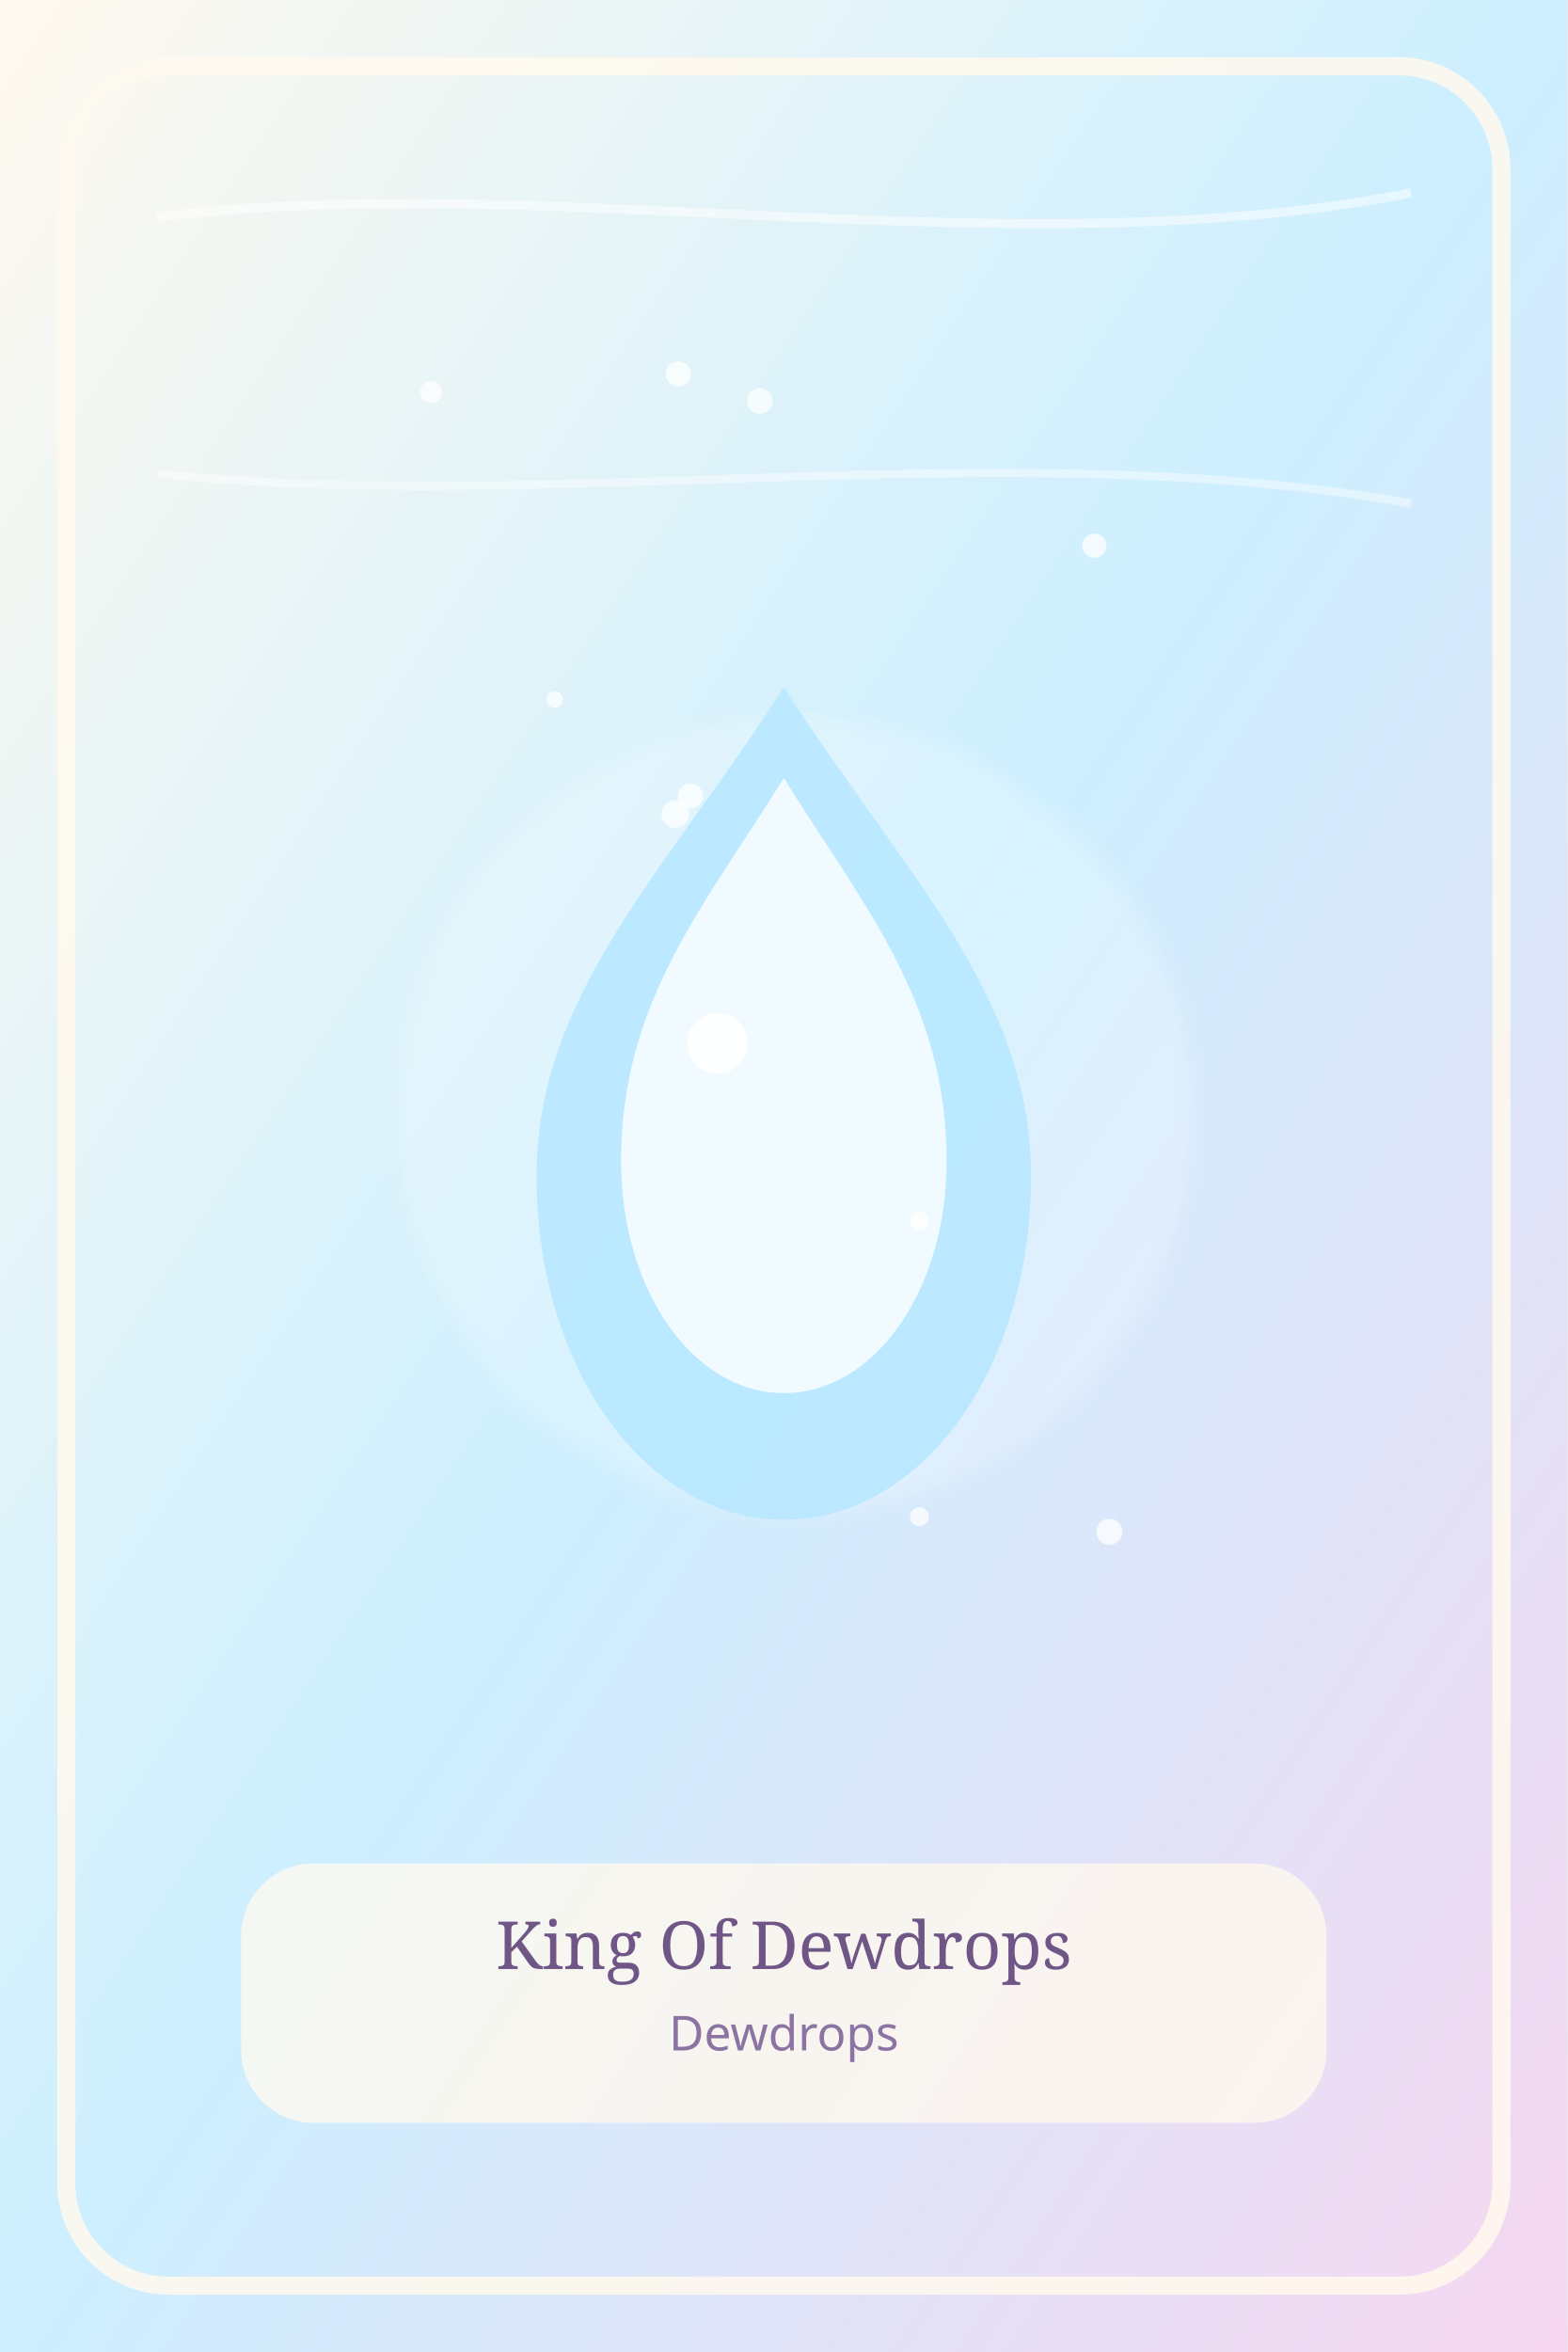
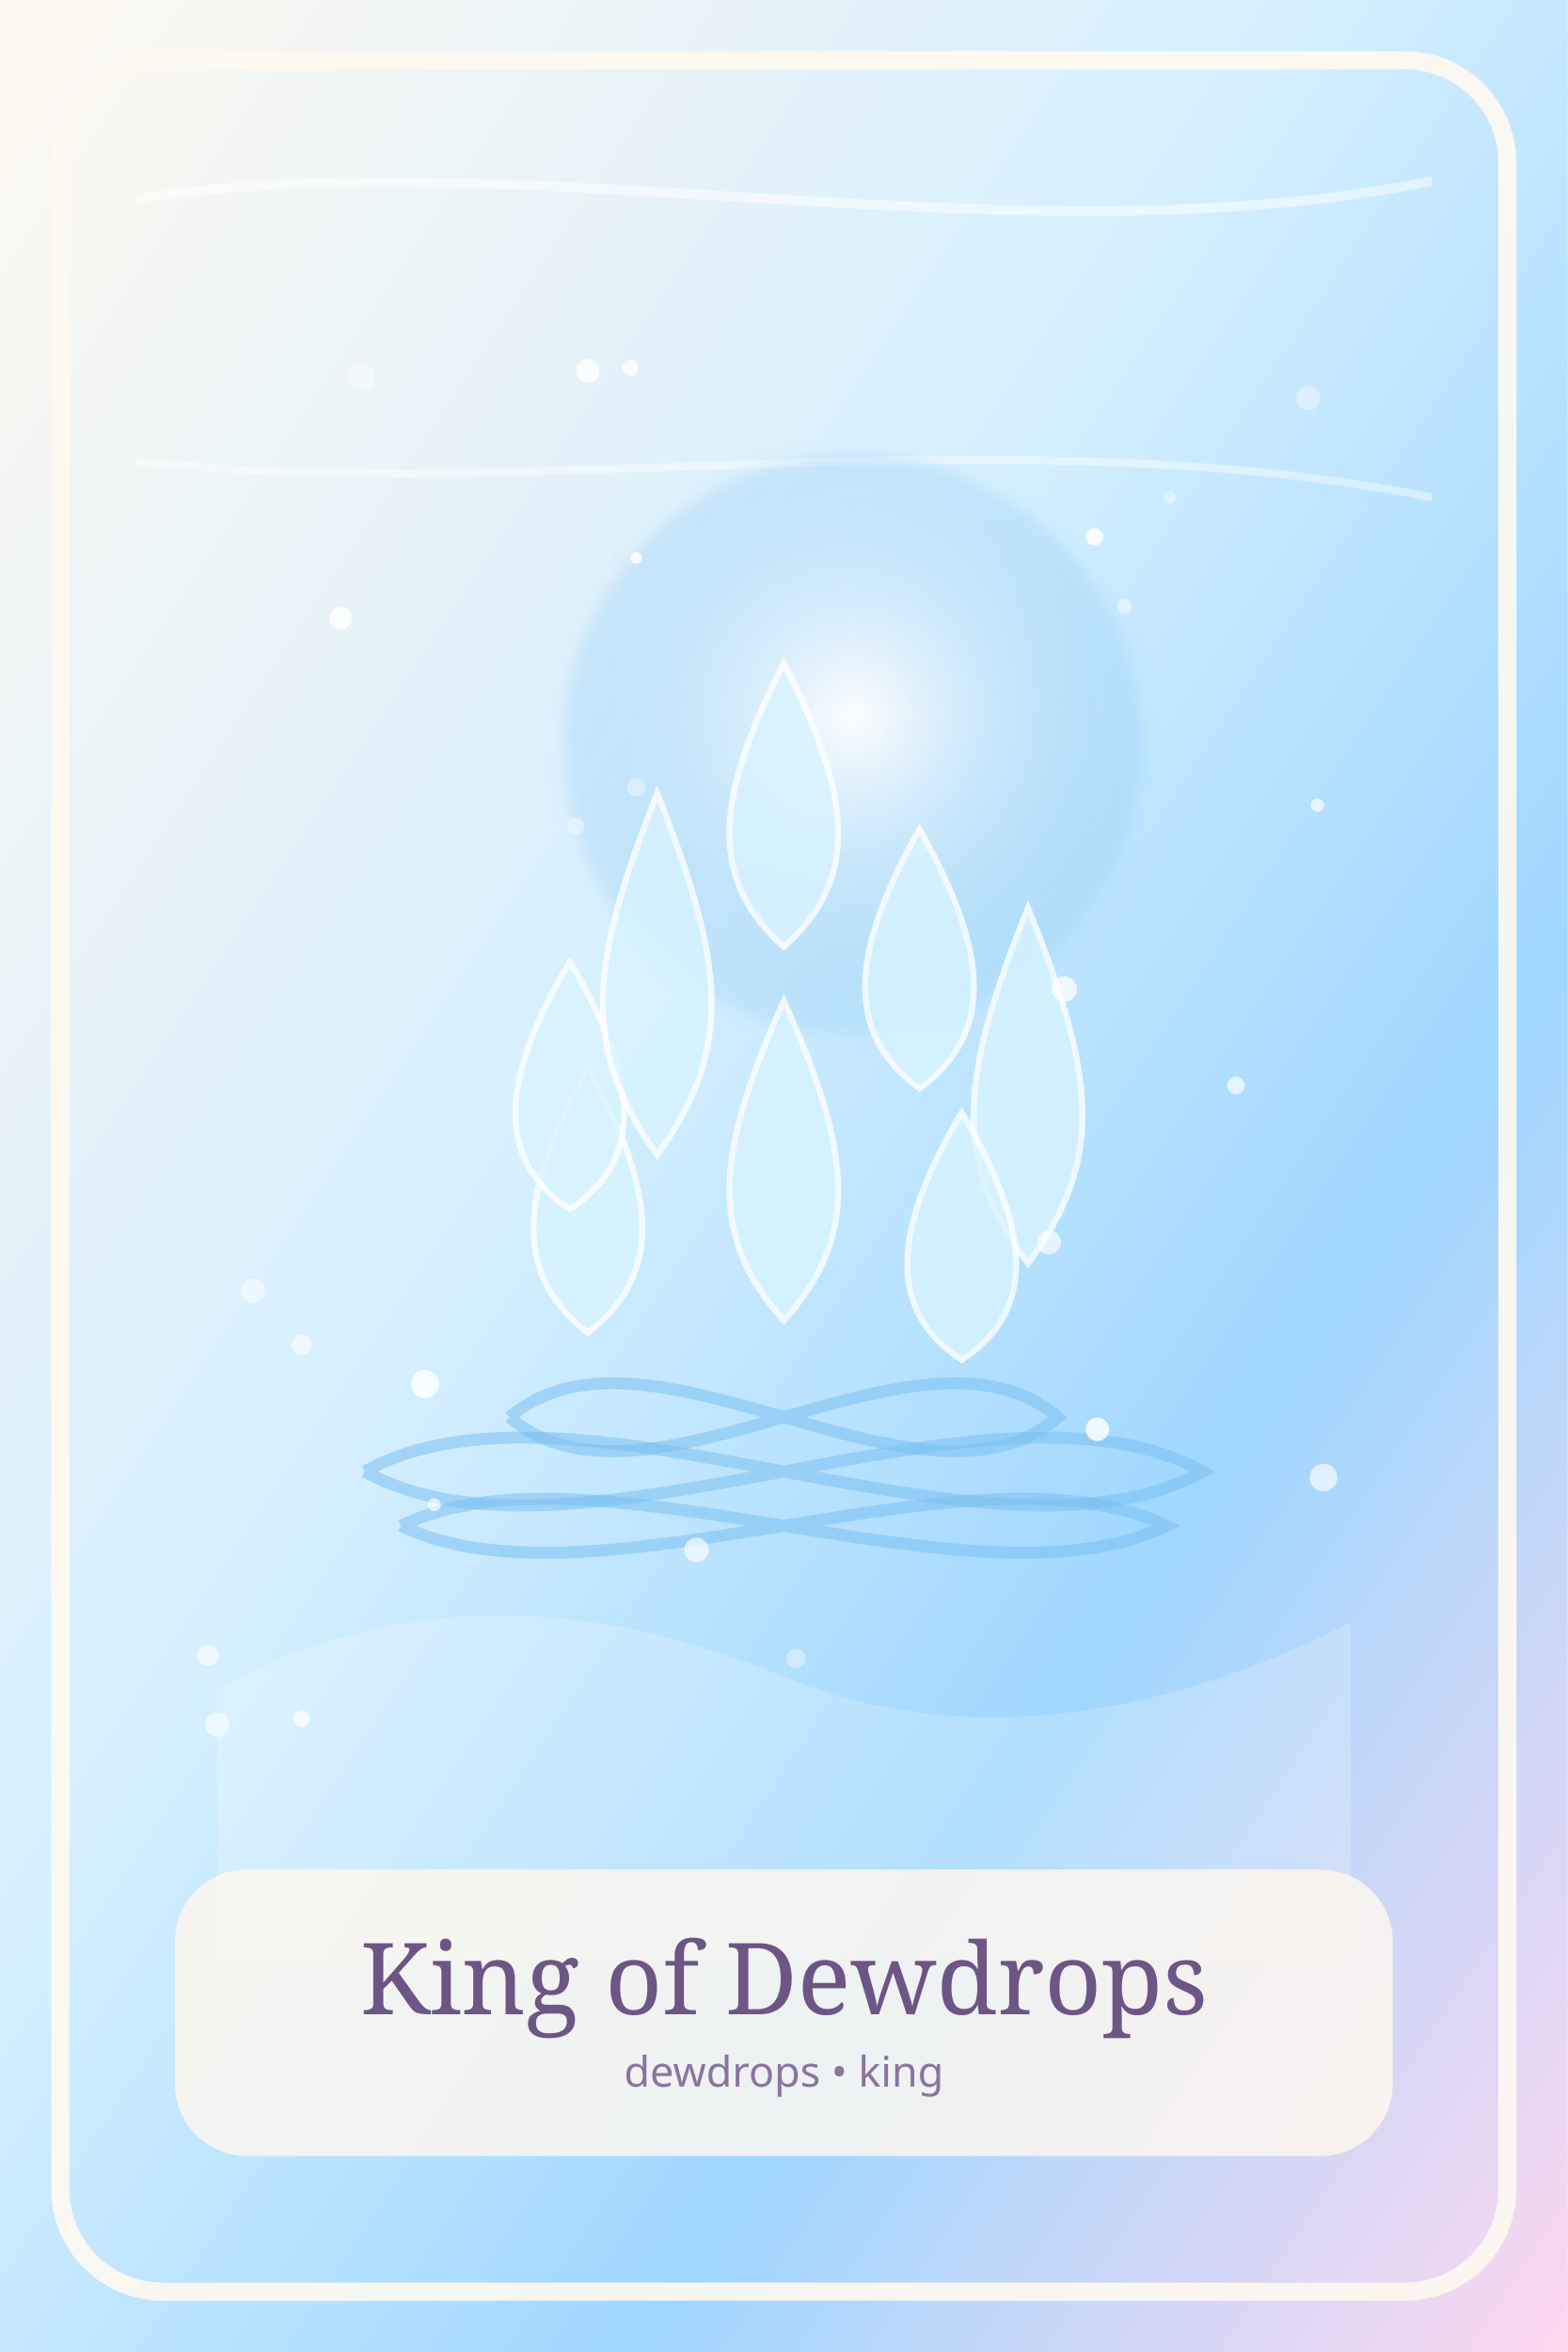
<svg xmlns="http://www.w3.org/2000/svg" viewBox="0 0 520 780" role="img" aria-labelledby="t d">
  <defs>
    <linearGradient id="bg" x1="0" y1="0" x2="1" y2="1">
-       <stop offset="0%" stop-color="#fff9ef" />
-       <stop offset="50%" stop-color="#cdefff" />
-       <stop offset="100%" stop-color="#f6d7f0" />
+       <stop offset="0%" stop-color="#fff9f0" />
+       <stop offset="42%" stop-color="#d5efff" />
+       <stop offset="70%" stop-color="#9fd7ff" />
+       <stop offset="100%" stop-color="#ffd7ef" />
    </linearGradient>
+     <radialGradient id="orb" cx="50%" cy="45%" r="60%">
+       <stop offset="0%" stop-color="#ffffff" stop-opacity="0.94" />
+       <stop offset="100%" stop-color="#77bff0" stop-opacity="0.16" />
+     </radialGradient>
    <filter id="soft" x="-20%" y="-20%" width="140%" height="140%">
-       <feGaussianBlur stdDeviation="2.8" />
+       <feGaussianBlur stdDeviation="2.5" />
    </filter>
  </defs>
  <rect width="520" height="780" fill="url(#bg)" />
-   <rect x="22" y="22" width="476" height="736" rx="34" fill="none" stroke="#fff9ee" stroke-width="6" opacity=".86" />
-   <path d="M52 72 C180 56,336 90,468 64" stroke="#fff" stroke-opacity=".5" stroke-width="3" fill="none" />
-   <path d="M52 157 C180 171,336 143,468 167" stroke="#fff" stroke-opacity=".42" stroke-width="2.7" fill="none" />
-   <circle cx="264" cy="370" r="132" fill="#ffffff" opacity=".22" filter="url(#soft)" />
-   <path d="M260 228 C300 290,342 330,342 390 C342 455,305 504,260 504 C215 504,178 455,178 390 C178 330,220 290,260 228 Z" fill="#b8e8ff" opacity=".9" />
-   <path d="M260 258 C286 300,314 332,314 385 C314 428,290 462,260 462 C230 462,206 428,206 385 C206 332,234 300,260 258 Z" fill="#f7fdff" opacity=".9" />
-   <circle cx="238" cy="346" r="10" fill="#fff" opacity=".9" />
+   <rect x="20" y="20" width="480" height="740" rx="34" fill="none" stroke="#fff9ef" stroke-width="6" opacity=".9" />
+   <path d="M45 66 C170 46,340 88,475 60" stroke="#fff" stroke-opacity=".50" stroke-width="3.2" fill="none" />
+   <path d="M45 153 C175 167,337 137,475 165" stroke="#fff" stroke-opacity=".42" stroke-width="2.6" fill="none" />
+   <circle cx="283" cy="247" r="96" fill="url(#orb)" filter="url(#soft)" />
+   <path d="M 341 301 C 363 356, 367 384, 341 419 C 315 384, 319 356, 341 301 Z" fill="#d8f3ff" opacity=".78" stroke="#ffffff" stroke-width="2" />
+   <path d="M 319 369 C 341 406, 345 434, 319 451 C 293 434, 297 406, 319 369 Z" fill="#d8f3ff" opacity=".78" stroke="#ffffff" stroke-width="2" />
+   <path d="M 260 332 C 282 381, 286 409, 260 438 C 234 409, 238 381, 260 332 Z" fill="#d8f3ff" opacity=".78" stroke="#ffffff" stroke-width="2" />
+   <path d="M 195 354 C 217 394, 221 422, 195 442 C 169 422, 173 394, 195 354 Z" fill="#d8f3ff" opacity=".78" stroke="#ffffff" stroke-width="2" />
+   <path d="M 189 319 C 211 356, 215 384, 189 401 C 163 384, 167 356, 189 319 Z" fill="#d8f3ff" opacity=".78" stroke="#ffffff" stroke-width="2" />
+   <path d="M 218 263 C 240 319, 244 347, 218 383 C 192 347, 196 319, 218 263 Z" fill="#d8f3ff" opacity=".78" stroke="#ffffff" stroke-width="2" />
+   <path d="M 260 220 C 282 263, 286 291, 260 314 C 234 291, 238 263, 260 220 Z" fill="#d8f3ff" opacity=".78" stroke="#ffffff" stroke-width="2" />
+   <path d="M 305 275 C 327 314, 331 342, 305 361 C 279 342, 283 314, 305 275 Z" fill="#d8f3ff" opacity=".78" stroke="#ffffff" stroke-width="2" />
+   <path d="M72 560 C150 518,220 540,260 556 C305 575,370 578,448 538 L448 650 L72 650 Z" fill="#ffffff" fill-opacity=".20" />
+   <path d="M 169 470 C 215 431, 305 509, 351 470 C 305 431, 215 509, 169 470" stroke="#77bff0" stroke-opacity=".52" stroke-width="4" fill="none" />
+   <path d="M 121 488 C 191 449, 329 527, 399 488 C 329 449, 191 527, 121 488" stroke="#77bff0" stroke-opacity=".52" stroke-width="4" fill="none" />
+   <path d="M 133 506 C 197 475, 323 537, 387 506 C 323 475, 197 537, 133 506" stroke="#77bff0" stroke-opacity=".52" stroke-width="4" fill="none" />
  <g>
-     <circle cx="363" cy="181" r="4.04" fill="#fff" opacity=".74" />
-     <circle cx="368" cy="508" r="4.31" fill="#fff" opacity=".74" />
-     <circle cx="305" cy="503" r="3.14" fill="#fff" opacity=".74" />
-     <circle cx="143" cy="130" r="3.66" fill="#fff" opacity=".74" />
-     <circle cx="229" cy="264" r="4.16" fill="#fff" opacity=".74" />
-     <circle cx="252" cy="133" r="4.26" fill="#fff" opacity=".74" />
-     <circle cx="184" cy="232" r="2.73" fill="#fff" opacity=".74" />
-     <circle cx="305" cy="405" r="3.11" fill="#fff" opacity=".74" />
-     <circle cx="224" cy="270" r="4.58" fill="#fff" opacity=".74" />
-     <circle cx="225" cy="124" r="4.20" fill="#fff" opacity=".74" />
+     <circle cx="113" cy="205" r="3.71" fill="#fff" opacity="0.87" />
+     <circle cx="264" cy="550" r="3.23" fill="#fff" opacity="0.37" />
+     <circle cx="353" cy="328" r="4.23" fill="#fff" opacity="0.73" />
+     <circle cx="120" cy="125" r="4.49" fill="#fff" opacity="0.39" />
+     <circle cx="348" cy="412" r="4.02" fill="#fff" opacity="0.64" />
+     <circle cx="231" cy="514" r="4.06" fill="#fff" opacity="0.65" />
+     <circle cx="437" cy="267" r="2.18" fill="#fff" opacity="0.65" />
+     <circle cx="439" cy="490" r="4.59" fill="#fff" opacity="0.65" />
+     <circle cx="69" cy="549" r="3.53" fill="#fff" opacity="0.63" />
+     <circle cx="209" cy="122" r="2.66" fill="#fff" opacity="0.76" />
+     <circle cx="141" cy="459" r="4.69" fill="#fff" opacity="0.81" />
+     <circle cx="84" cy="428" r="4.04" fill="#fff" opacity="0.46" />
+     <circle cx="211" cy="261" r="3.00" fill="#fff" opacity="0.38" />
+     <circle cx="410" cy="360" r="2.90" fill="#fff" opacity="0.68" />
+     <circle cx="100" cy="570" r="2.73" fill="#fff" opacity="0.76" />
+     <circle cx="100" cy="446" r="3.38" fill="#fff" opacity="0.54" />
+     <circle cx="364" cy="474" r="3.89" fill="#fff" opacity="0.83" />
+     <circle cx="144" cy="499" r="2.17" fill="#fff" opacity="0.66" />
+     <circle cx="388" cy="165" r="2.04" fill="#fff" opacity="0.42" />
+     <circle cx="72" cy="572" r="4.07" fill="#fff" opacity="0.59" />
+     <circle cx="434" cy="132" r="3.97" fill="#fff" opacity="0.37" />
+     <circle cx="191" cy="274" r="2.79" fill="#fff" opacity="0.42" />
+     <circle cx="195" cy="123" r="3.87" fill="#fff" opacity="0.82" />
+     <circle cx="211" cy="185" r="1.93" fill="#fff" opacity="0.81" />
+     <circle cx="363" cy="178" r="2.89" fill="#fff" opacity="0.88" />
+     <circle cx="373" cy="201" r="2.43" fill="#fff" opacity="0.48" />
  </g>
-   <rect x="80" y="618" width="360" height="86" rx="24" fill="#fff9ef" opacity=".8" />
-   <text x="260" y="653" text-anchor="middle" font-family="'Cormorant Garamond', Georgia, serif" font-size="22" fill="#6f5686">King Of Dewdrops</text>
-   <text x="260" y="680" text-anchor="middle" font-family="'Nunito', sans-serif" font-size="16" fill="#8b74a2">Dewdrops</text>
+   <rect x="58" y="620" width="404" height="95" rx="24" fill="#fff8ef" opacity=".82" />
+   <text x="260" y="668" text-anchor="middle" font-family="'Cormorant Garamond', Georgia, serif" font-size="33" fill="#6d5585">King of Dewdrops</text>
+   <text x="260" y="692" text-anchor="middle" font-family="'Nunito', sans-serif" font-size="14" fill="#8a74a0">dewdrops • king</text>
</svg>
